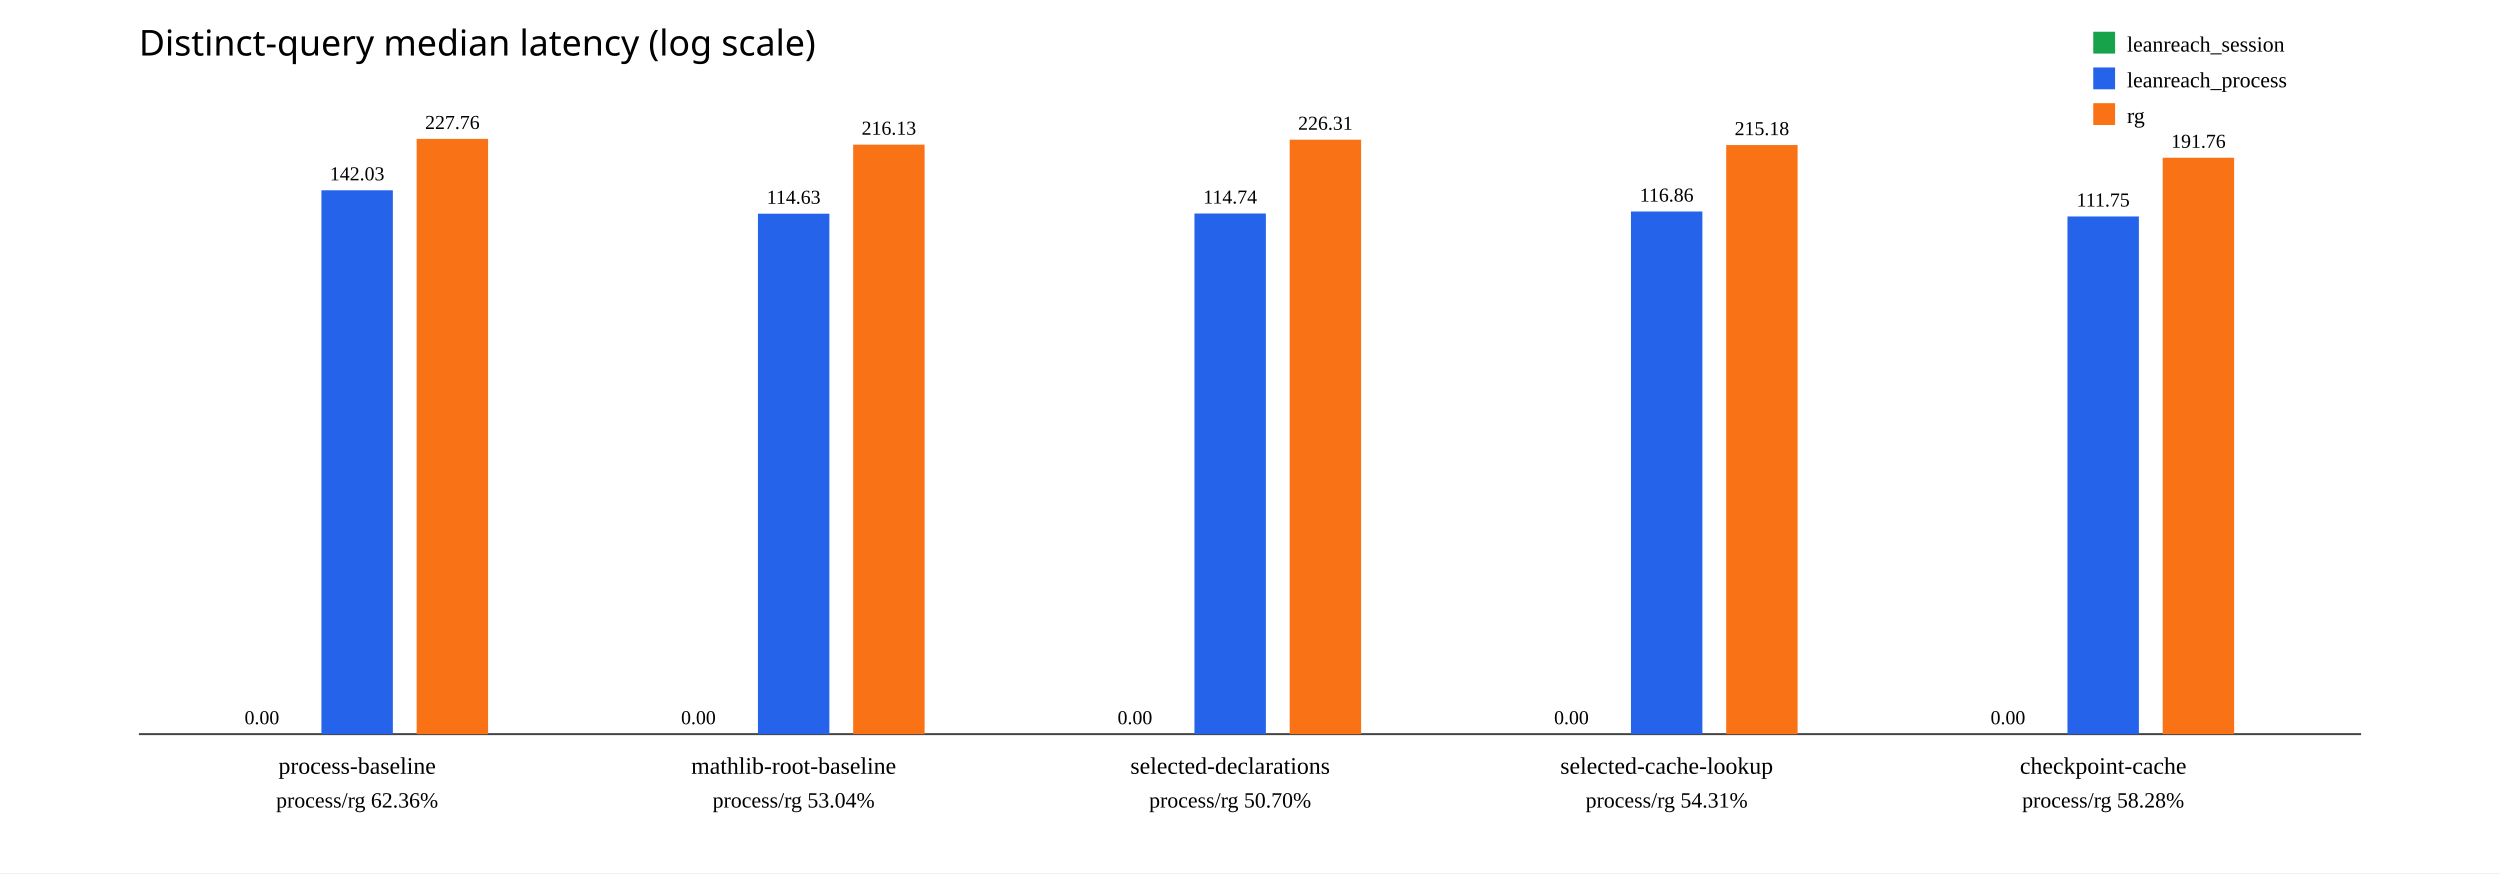
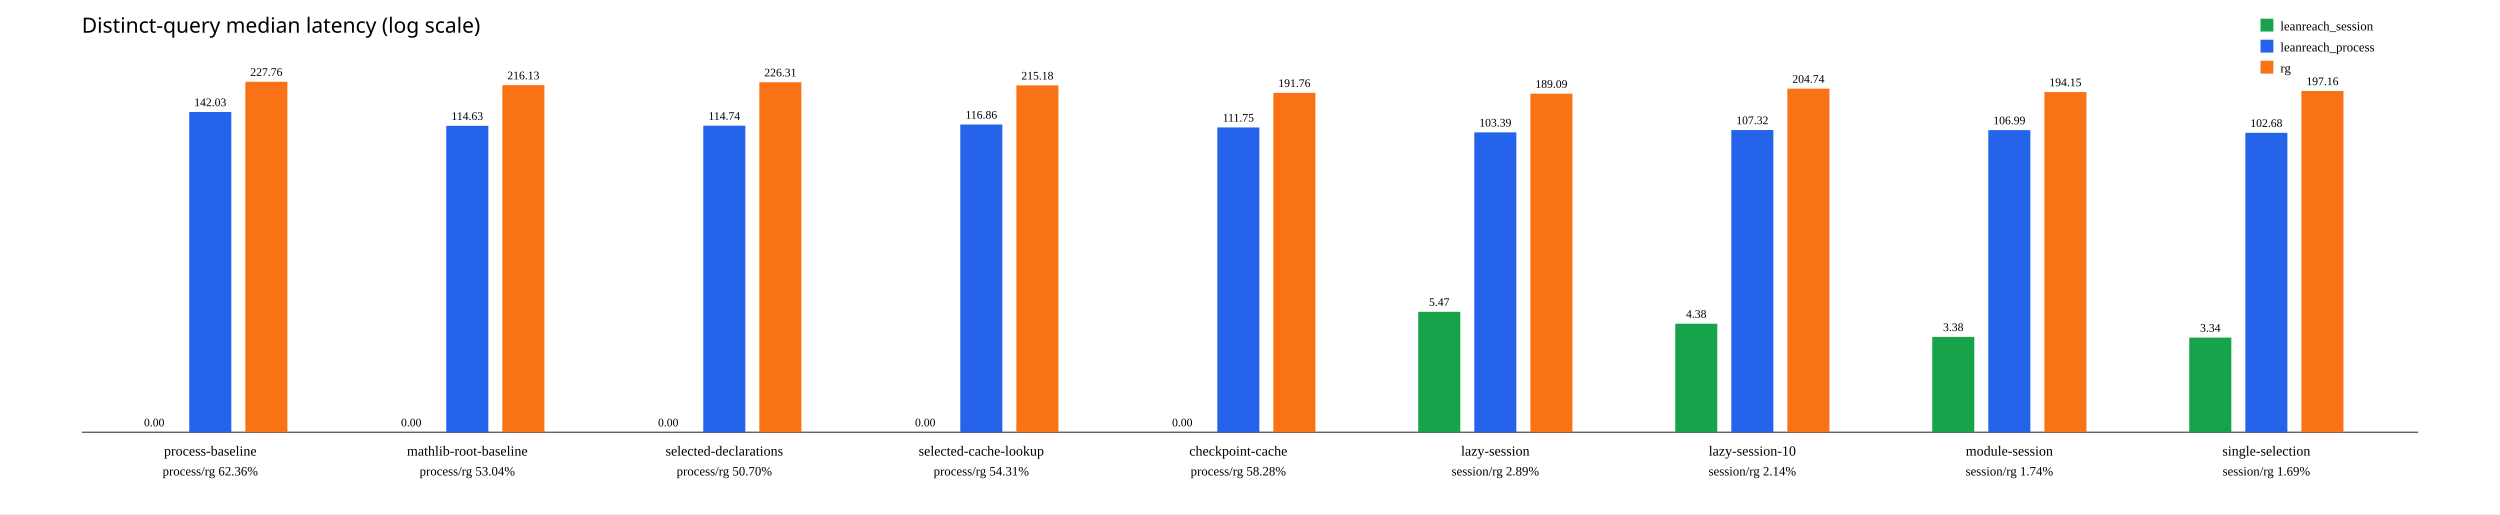
- <svg xmlns="http://www.w3.org/2000/svg" width="1260" height="440">
+ <svg xmlns="http://www.w3.org/2000/svg" width="2140" height="440">
  <rect width="100%" height="100%" fill="white" />
  <text x="70" y="28" font-size="18" font-family="sans-serif">Distinct-query median latency (log scale)</text>
-   <line x1="70" y1="370" x2="1190" y2="370" stroke="#444" />
+   <line x1="70" y1="370" x2="2070" y2="370" stroke="#444" />
  <rect x="114" y="370.0" width="36" height="0.0" fill="#16a34a" />
  <rect x="162" y="95.9" width="36" height="274.1" fill="#2563eb" />
  <rect x="210" y="70.0" width="36" height="300.0" fill="#f97316" />
  <rect x="334" y="370.0" width="36" height="0.0" fill="#16a34a" />
  <rect x="382" y="107.7" width="36" height="262.3" fill="#2563eb" />
  <rect x="430" y="72.9" width="36" height="297.1" fill="#f97316" />
  <rect x="554" y="370.0" width="36" height="0.0" fill="#16a34a" />
  <rect x="602" y="107.6" width="36" height="262.4" fill="#2563eb" />
  <rect x="650" y="70.4" width="36" height="299.6" fill="#f97316" />
  <rect x="774" y="370.0" width="36" height="0.0" fill="#16a34a" />
  <rect x="822" y="106.6" width="36" height="263.4" fill="#2563eb" />
  <rect x="870" y="73.1" width="36" height="296.9" fill="#f97316" />
  <rect x="994" y="370.0" width="36" height="0.0" fill="#16a34a" />
  <rect x="1042" y="109.1" width="36" height="260.9" fill="#2563eb" />
  <rect x="1090" y="79.5" width="36" height="290.5" fill="#f97316" />
+   <rect x="1214" y="266.9" width="36" height="103.1" fill="#16a34a" />
+   <rect x="1262" y="113.3" width="36" height="256.7" fill="#2563eb" />
+   <rect x="1310" y="80.2" width="36" height="289.8" fill="#f97316" />
+   <rect x="1434" y="277.1" width="36" height="92.9" fill="#16a34a" />
+   <rect x="1482" y="111.3" width="36" height="258.7" fill="#2563eb" />
+   <rect x="1530" y="75.9" width="36" height="294.1" fill="#f97316" />
+   <rect x="1654" y="288.4" width="36" height="81.6" fill="#16a34a" />
+   <rect x="1702" y="111.4" width="36" height="258.6" fill="#2563eb" />
+   <rect x="1750" y="78.8" width="36" height="291.2" fill="#f97316" />
+   <rect x="1874" y="289.0" width="36" height="81.0" fill="#16a34a" />
+   <rect x="1922" y="113.7" width="36" height="256.3" fill="#2563eb" />
+   <rect x="1970" y="77.9" width="36" height="292.1" fill="#f97316" />
  <text x="132" y="365.0" text-anchor="middle" font-size="10">0.00</text>
  <text x="180" y="90.9" text-anchor="middle" font-size="10">142.03</text>
  <text x="228" y="65.0" text-anchor="middle" font-size="10">227.76</text>
  <text x="180" y="390" text-anchor="middle" font-size="12">process-baseline</text>
  <text x="180" y="407" text-anchor="middle" font-size="11">process/rg 62.36%</text>
  <text x="352" y="365.0" text-anchor="middle" font-size="10">0.00</text>
  <text x="400" y="102.7" text-anchor="middle" font-size="10">114.63</text>
  <text x="448" y="67.9" text-anchor="middle" font-size="10">216.13</text>
  <text x="400" y="390" text-anchor="middle" font-size="12">mathlib-root-baseline</text>
  <text x="400" y="407" text-anchor="middle" font-size="11">process/rg 53.04%</text>
  <text x="572" y="365.0" text-anchor="middle" font-size="10">0.00</text>
  <text x="620" y="102.6" text-anchor="middle" font-size="10">114.74</text>
  <text x="668" y="65.4" text-anchor="middle" font-size="10">226.31</text>
  <text x="620" y="390" text-anchor="middle" font-size="12">selected-declarations</text>
  <text x="620" y="407" text-anchor="middle" font-size="11">process/rg 50.70%</text>
  <text x="792" y="365.0" text-anchor="middle" font-size="10">0.00</text>
  <text x="840" y="101.6" text-anchor="middle" font-size="10">116.86</text>
  <text x="888" y="68.1" text-anchor="middle" font-size="10">215.18</text>
  <text x="840" y="390" text-anchor="middle" font-size="12">selected-cache-lookup</text>
  <text x="840" y="407" text-anchor="middle" font-size="11">process/rg 54.31%</text>
  <text x="1012" y="365.0" text-anchor="middle" font-size="10">0.00</text>
  <text x="1060" y="104.1" text-anchor="middle" font-size="10">111.75</text>
  <text x="1108" y="74.5" text-anchor="middle" font-size="10">191.76</text>
  <text x="1060" y="390" text-anchor="middle" font-size="12">checkpoint-cache</text>
  <text x="1060" y="407" text-anchor="middle" font-size="11">process/rg 58.28%</text>
-   <rect x="1055" y="16" width="11" height="11" fill="#16a34a" />
-   <text x="1072" y="26" font-size="11">leanreach_session</text>
-   <rect x="1055" y="34" width="11" height="11" fill="#2563eb" />
-   <text x="1072" y="44" font-size="11">leanreach_process</text>
-   <rect x="1055" y="52" width="11" height="11" fill="#f97316" />
-   <text x="1072" y="62" font-size="11">rg</text>
+   <text x="1232" y="261.9" text-anchor="middle" font-size="10">5.47</text>
+   <text x="1280" y="108.3" text-anchor="middle" font-size="10">103.39</text>
+   <text x="1328" y="75.2" text-anchor="middle" font-size="10">189.09</text>
+   <text x="1280" y="390" text-anchor="middle" font-size="12">lazy-session</text>
+   <text x="1280" y="407" text-anchor="middle" font-size="11">session/rg 2.89%</text>
+   <text x="1452" y="272.1" text-anchor="middle" font-size="10">4.38</text>
+   <text x="1500" y="106.3" text-anchor="middle" font-size="10">107.32</text>
+   <text x="1548" y="70.9" text-anchor="middle" font-size="10">204.74</text>
+   <text x="1500" y="390" text-anchor="middle" font-size="12">lazy-session-10</text>
+   <text x="1500" y="407" text-anchor="middle" font-size="11">session/rg 2.14%</text>
+   <text x="1672" y="283.4" text-anchor="middle" font-size="10">3.38</text>
+   <text x="1720" y="106.4" text-anchor="middle" font-size="10">106.99</text>
+   <text x="1768" y="73.8" text-anchor="middle" font-size="10">194.15</text>
+   <text x="1720" y="390" text-anchor="middle" font-size="12">module-session</text>
+   <text x="1720" y="407" text-anchor="middle" font-size="11">session/rg 1.74%</text>
+   <text x="1892" y="284.0" text-anchor="middle" font-size="10">3.34</text>
+   <text x="1940" y="108.7" text-anchor="middle" font-size="10">102.68</text>
+   <text x="1988" y="72.9" text-anchor="middle" font-size="10">197.16</text>
+   <text x="1940" y="390" text-anchor="middle" font-size="12">single-selection</text>
+   <text x="1940" y="407" text-anchor="middle" font-size="11">session/rg 1.69%</text>
+   <rect x="1935" y="16" width="11" height="11" fill="#16a34a" />
+   <text x="1952" y="26" font-size="11">leanreach_session</text>
+   <rect x="1935" y="34" width="11" height="11" fill="#2563eb" />
+   <text x="1952" y="44" font-size="11">leanreach_process</text>
+   <rect x="1935" y="52" width="11" height="11" fill="#f97316" />
+   <text x="1952" y="62" font-size="11">rg</text>
</svg>
